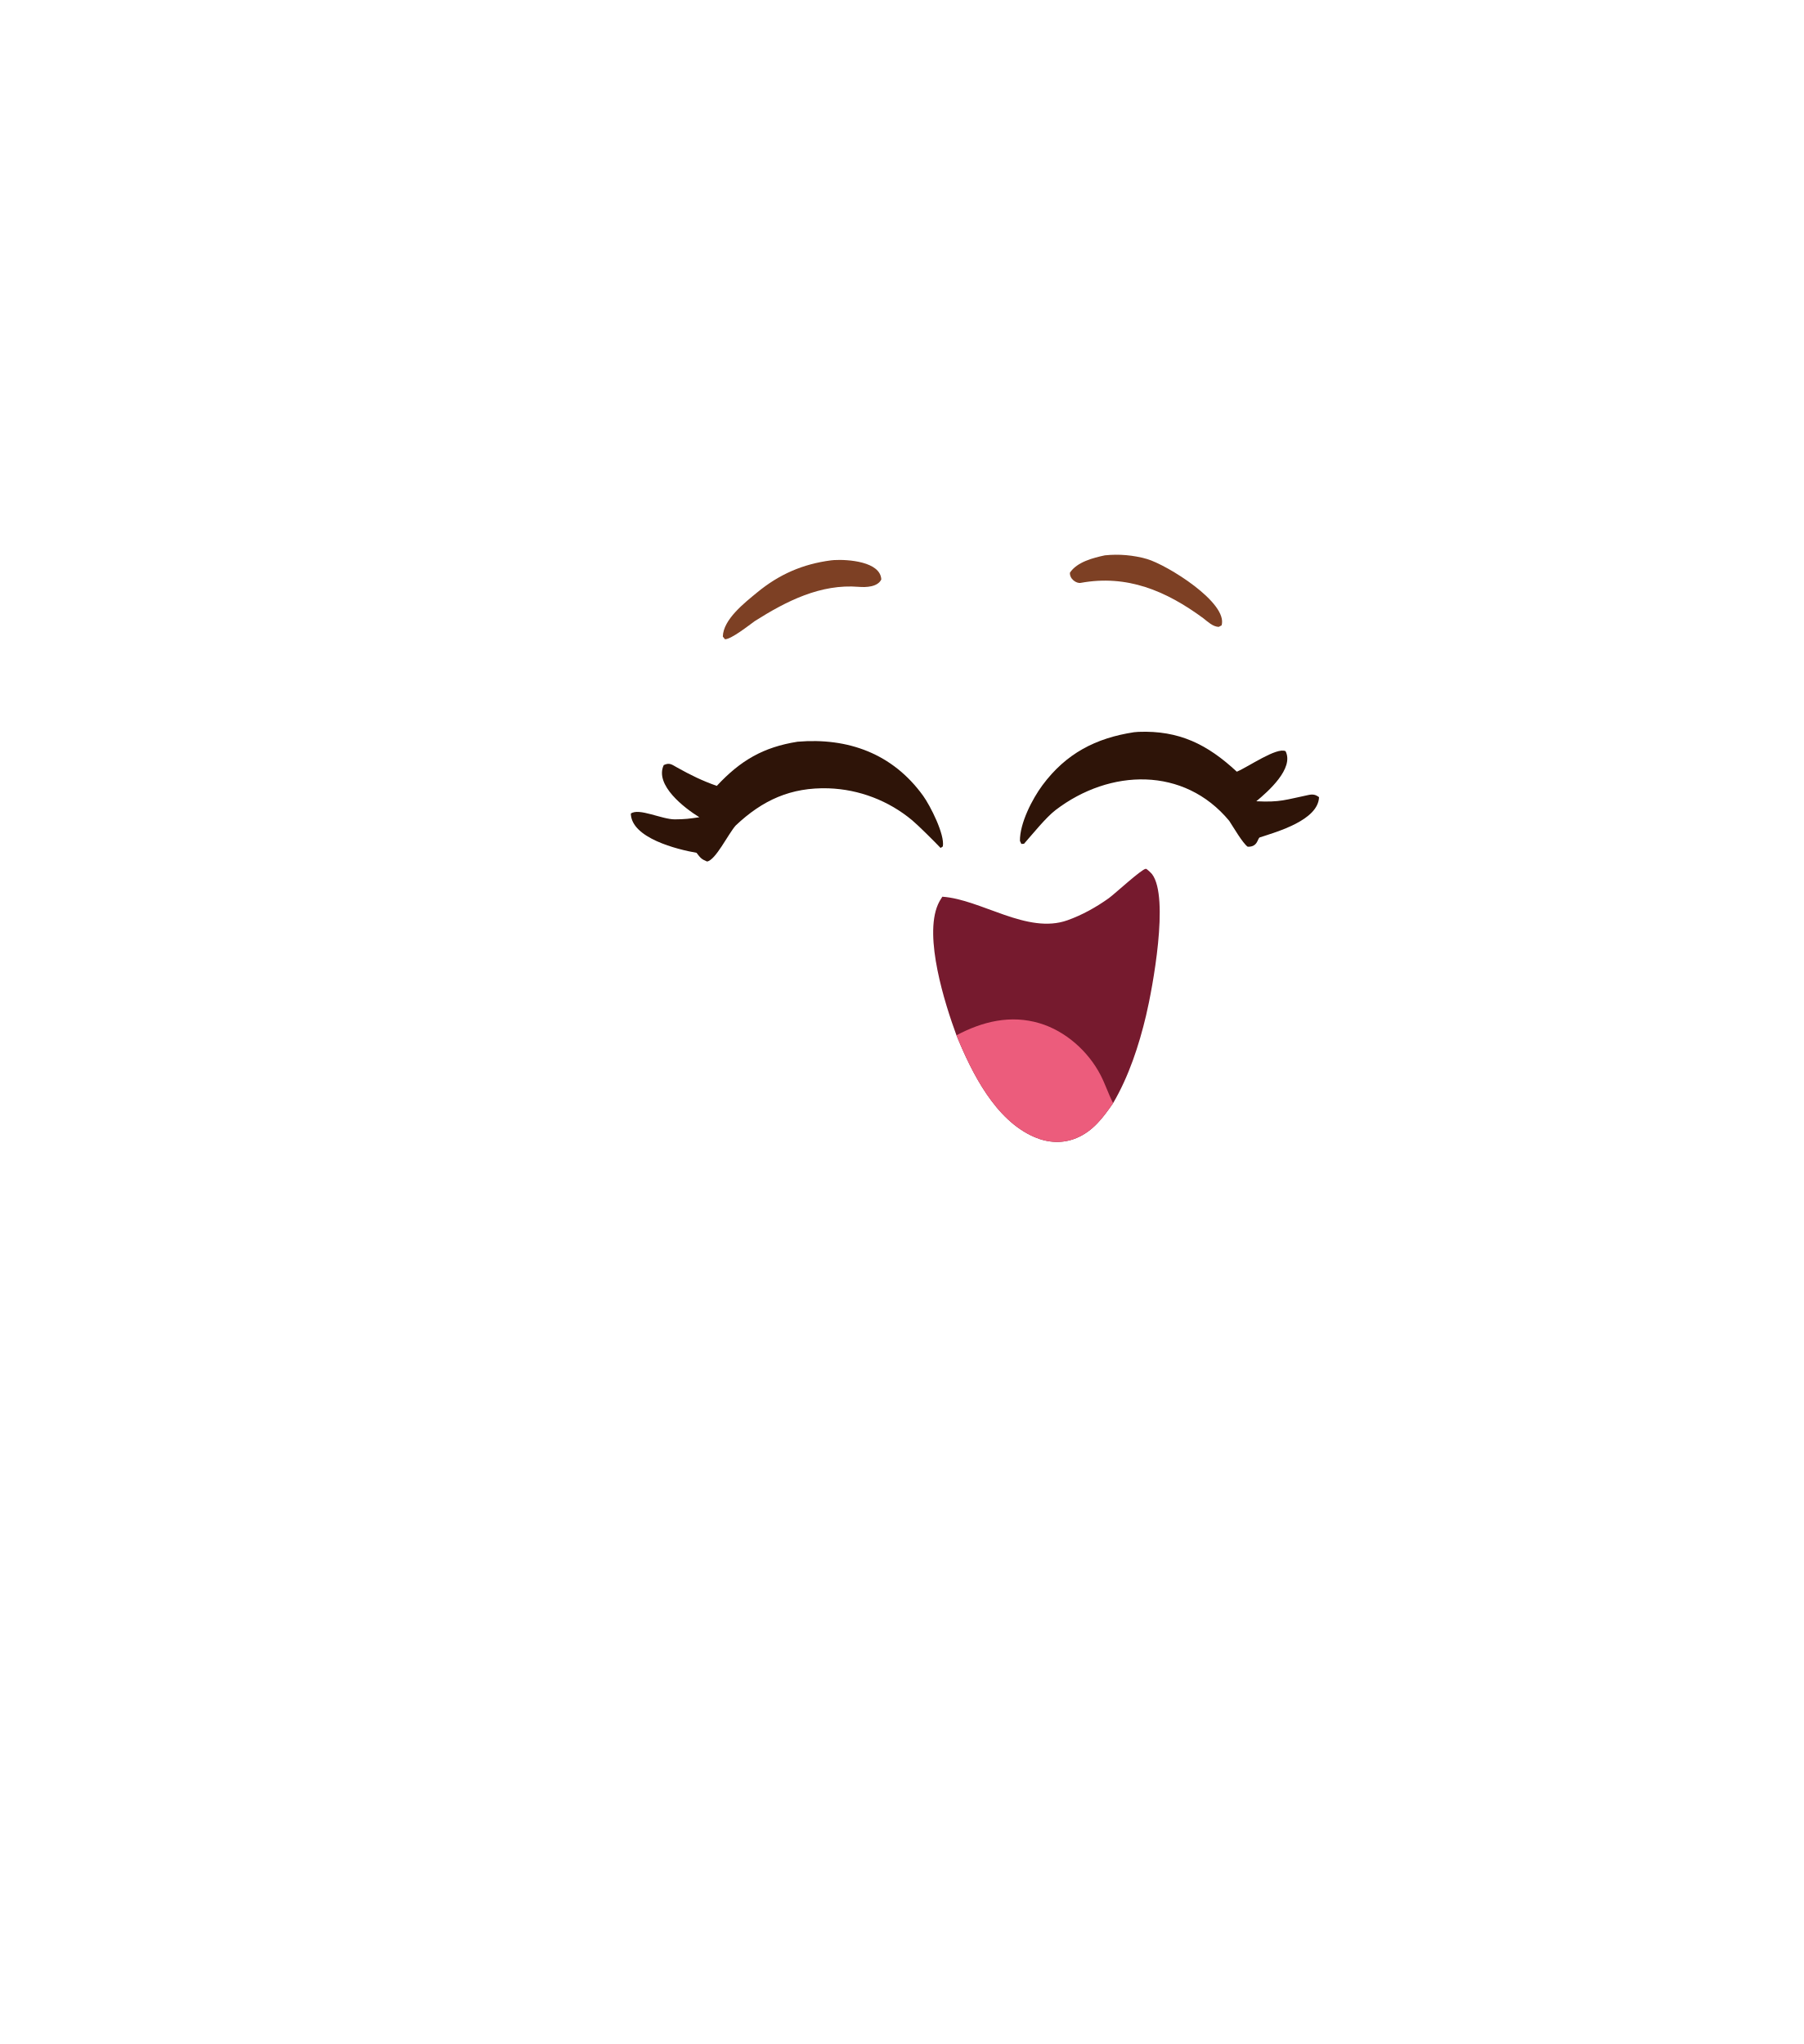
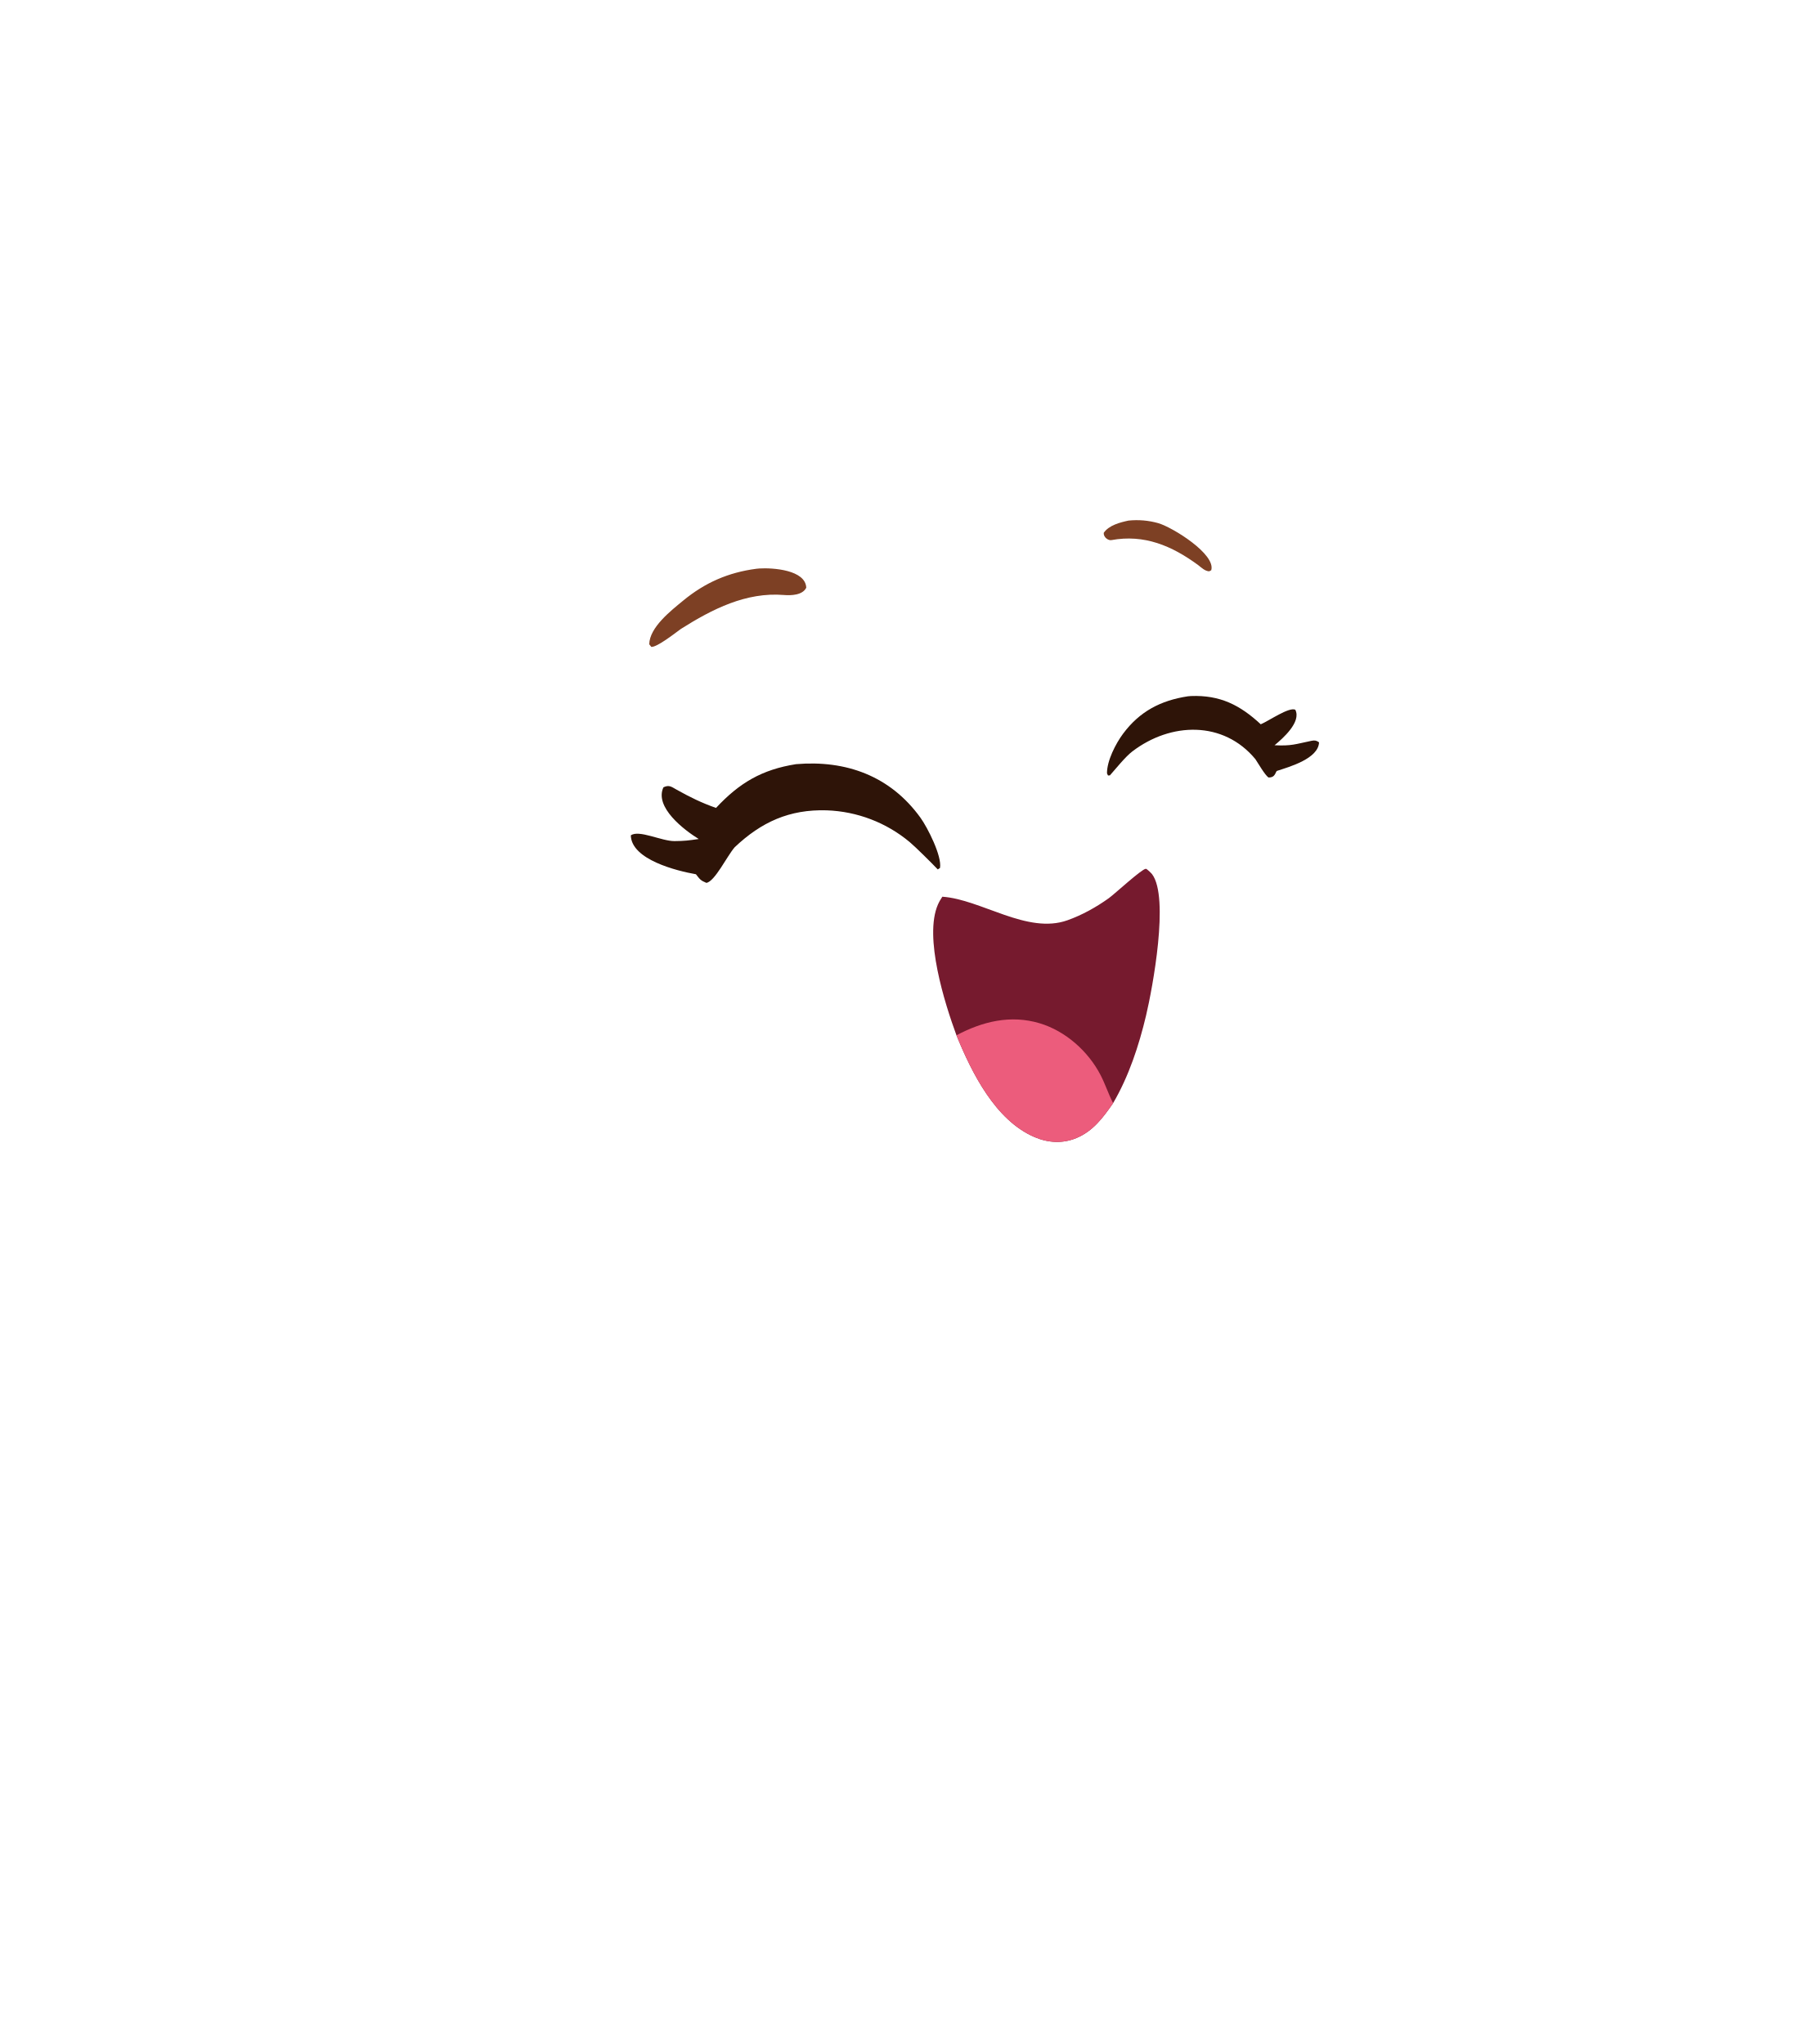
<svg xmlns="http://www.w3.org/2000/svg" width="1178" height="1335" viewBox="0 0 1178 1335" fill="none">
-   <path d="M520.802 484.438C553.611 481.667 582.824 492.091 602.778 519.723C607.469 526.218 617.054 545.098 615.666 552.845C615.178 553.172 614.691 553.5 614.204 553.826C609.971 549.372 599.725 539.192 595.662 535.769C580.28 522.928 561.059 515.576 541.033 514.873C516.403 514.123 497.926 522.593 480.372 539.192C475.439 544.811 467.254 561.871 461.696 562.675C457.85 561.104 457.414 560.294 454.831 557.001C442.244 554.787 412.307 547.401 411.925 531.383C417.128 527.463 432.238 535.212 440.667 535.149C447.469 535.097 449.849 534.752 456.671 533.768C447.052 527.846 427.306 512.793 433.416 499.693C437.17 497.952 438.492 499.227 442.098 501.248C450.754 506.101 458.639 509.992 468.07 513.28C483.495 496.725 498.309 488.002 520.802 484.438Z" fill="#2E1408" />
-   <path d="M740.524 478.234C741.464 478.119 742.409 478.041 743.356 477.999C770.066 476.956 788.511 486.243 807.638 504.018C815.292 500.797 833.687 487.852 839.461 490.615C845.208 501.907 827.938 517.062 820.362 523.328C836.013 524.122 839.466 522.327 854.398 519.234C857.467 518.598 859.063 519 861.329 520.654C860.773 535.663 834.049 543.233 822.687 546.912C821.055 547.441 821.505 553.267 814.734 553.025C811.474 550.735 805.371 540.201 802.665 536.103C773.177 500.542 724.767 501.996 689.356 529.019C682.953 533.905 674.249 544.807 668.665 551.106L666.932 551.19L666.016 549.229C665.865 537.74 674.047 521.824 680.757 512.795C696.142 492.088 715.512 482.063 740.524 478.234Z" fill="#2E1408" />
-   <path d="M542.626 365.989C543.277 365.903 543.929 365.841 544.584 365.804C553.542 365.257 574.976 366.726 575.481 378.478C573.068 383.435 565.499 383.679 560.743 383.288C535.9 381.248 513.651 392.512 492.871 405.652C489.15 408.333 477.271 417.721 473.376 417.501L472.007 415.766C472.23 404.558 486.317 393.619 494.407 386.954C508.819 375.079 524.199 368.403 542.626 365.989Z" fill="#7D4024" />
-   <path d="M721.48 362.71C730.684 361.751 739.984 362.553 748.888 365.072C762.183 368.949 802.083 393.716 797.694 408.453L795.808 409.448C791.916 409.245 788.837 406.214 785.704 403.75C761.318 385.82 735.914 375.144 705.641 380.704C702.924 381.203 698.341 378.144 698.663 374.012C703.355 367.024 713.735 364.358 721.48 362.71Z" fill="#7D4024" />
+   <path d="M519.816 499.095C552.328 496.349 581.277 506.68 601.05 534.061C605.699 540.498 615.197 559.206 613.821 566.883C613.338 567.207 612.855 567.532 612.372 567.855C608.178 563.442 598.024 553.353 593.999 549.962C578.755 537.237 559.709 529.952 539.864 529.255C515.457 528.512 497.147 536.905 479.752 553.353C474.864 558.922 466.753 575.827 461.245 576.624C457.434 575.067 457.002 574.265 454.443 571.002C441.97 568.807 412.303 561.488 411.925 545.616C417.081 541.731 432.054 549.41 440.407 549.347C447.147 549.296 449.505 548.954 456.266 547.979C446.734 542.11 427.167 527.193 433.221 514.212C436.942 512.487 438.252 513.75 441.825 515.753C450.402 520.562 458.216 524.418 467.561 527.676C482.848 511.271 497.527 502.627 519.816 499.095Z" fill="#2E1408" />
+   <path d="M493.927 371.472C494.571 371.388 495.218 371.326 495.867 371.29C504.743 370.747 525.983 372.204 526.484 383.848C524.093 388.761 516.592 389.002 511.88 388.615C487.262 386.593 465.214 397.756 444.622 410.776C440.935 413.433 429.164 422.737 425.303 422.518L423.947 420.799C424.168 409.693 438.128 398.853 446.144 392.248C460.426 380.48 475.667 373.865 493.927 371.472Z" fill="#7D4024" />
+   <path d="M775.687 454.773C776.353 454.691 777.023 454.636 777.695 454.606C796.63 453.867 809.706 460.451 823.266 473.051C828.692 470.768 841.733 461.591 845.827 463.55C849.9 471.555 837.657 482.299 832.286 486.741C843.382 487.304 845.83 486.032 856.415 483.838C858.591 483.388 859.723 483.673 861.329 484.845C860.935 495.486 841.99 500.853 833.935 503.461C832.778 503.836 833.097 507.966 828.296 507.794C825.986 506.171 821.659 498.703 819.741 495.798C798.835 470.587 764.516 471.618 739.412 490.776C734.873 494.24 728.702 501.968 724.743 506.434L723.515 506.493L722.866 505.103C722.758 496.958 728.559 485.675 733.316 479.274C744.223 464.594 757.955 457.487 775.687 454.773Z" fill="#2E1408" />
+   <path d="M736.907 340.011C743.432 339.332 750.025 339.9 756.337 341.686C765.762 344.434 794.049 361.993 790.937 372.44L789.6 373.146C786.841 373.002 784.659 370.853 782.437 369.106C765.149 356.395 747.139 348.827 725.678 352.768C723.752 353.122 720.503 350.953 720.731 348.024C724.057 343.07 731.416 341.18 736.907 340.011Z" fill="#7D4024" />
  <path d="M624.564 676.186C616.932 655.443 603.184 612.039 612.466 590.776C613.255 588.971 614.265 587.304 615.348 585.667C640.748 587.413 670.713 610.418 697.015 601.065C706.618 597.652 715.83 592.516 724.102 586.586C727.845 583.902 745.465 567.59 748.192 567.441C748.944 567.399 751.934 570.46 752.354 571.024C763.649 586.21 752.649 645.24 748.375 663.264C743.731 682.848 737.082 703.067 726.856 720.502C720.354 729.863 713.831 738.722 702.938 743.277C693.886 747.062 684.342 746.461 675.433 742.621C649.856 731.599 634.527 700.54 624.564 676.186Z" fill="#761A2E" />
  <path d="M624.563 676.186C641.532 667.132 659.883 662.667 678.808 668.301C695.765 673.351 710.583 686.566 718.673 702.178C721.754 708.127 723.812 714.587 726.856 720.502C720.354 729.863 713.831 738.723 702.938 743.277C693.886 747.062 684.342 746.461 675.433 742.622C649.855 731.599 634.526 700.541 624.563 676.186Z" fill="#EC5C7C" />
</svg>
